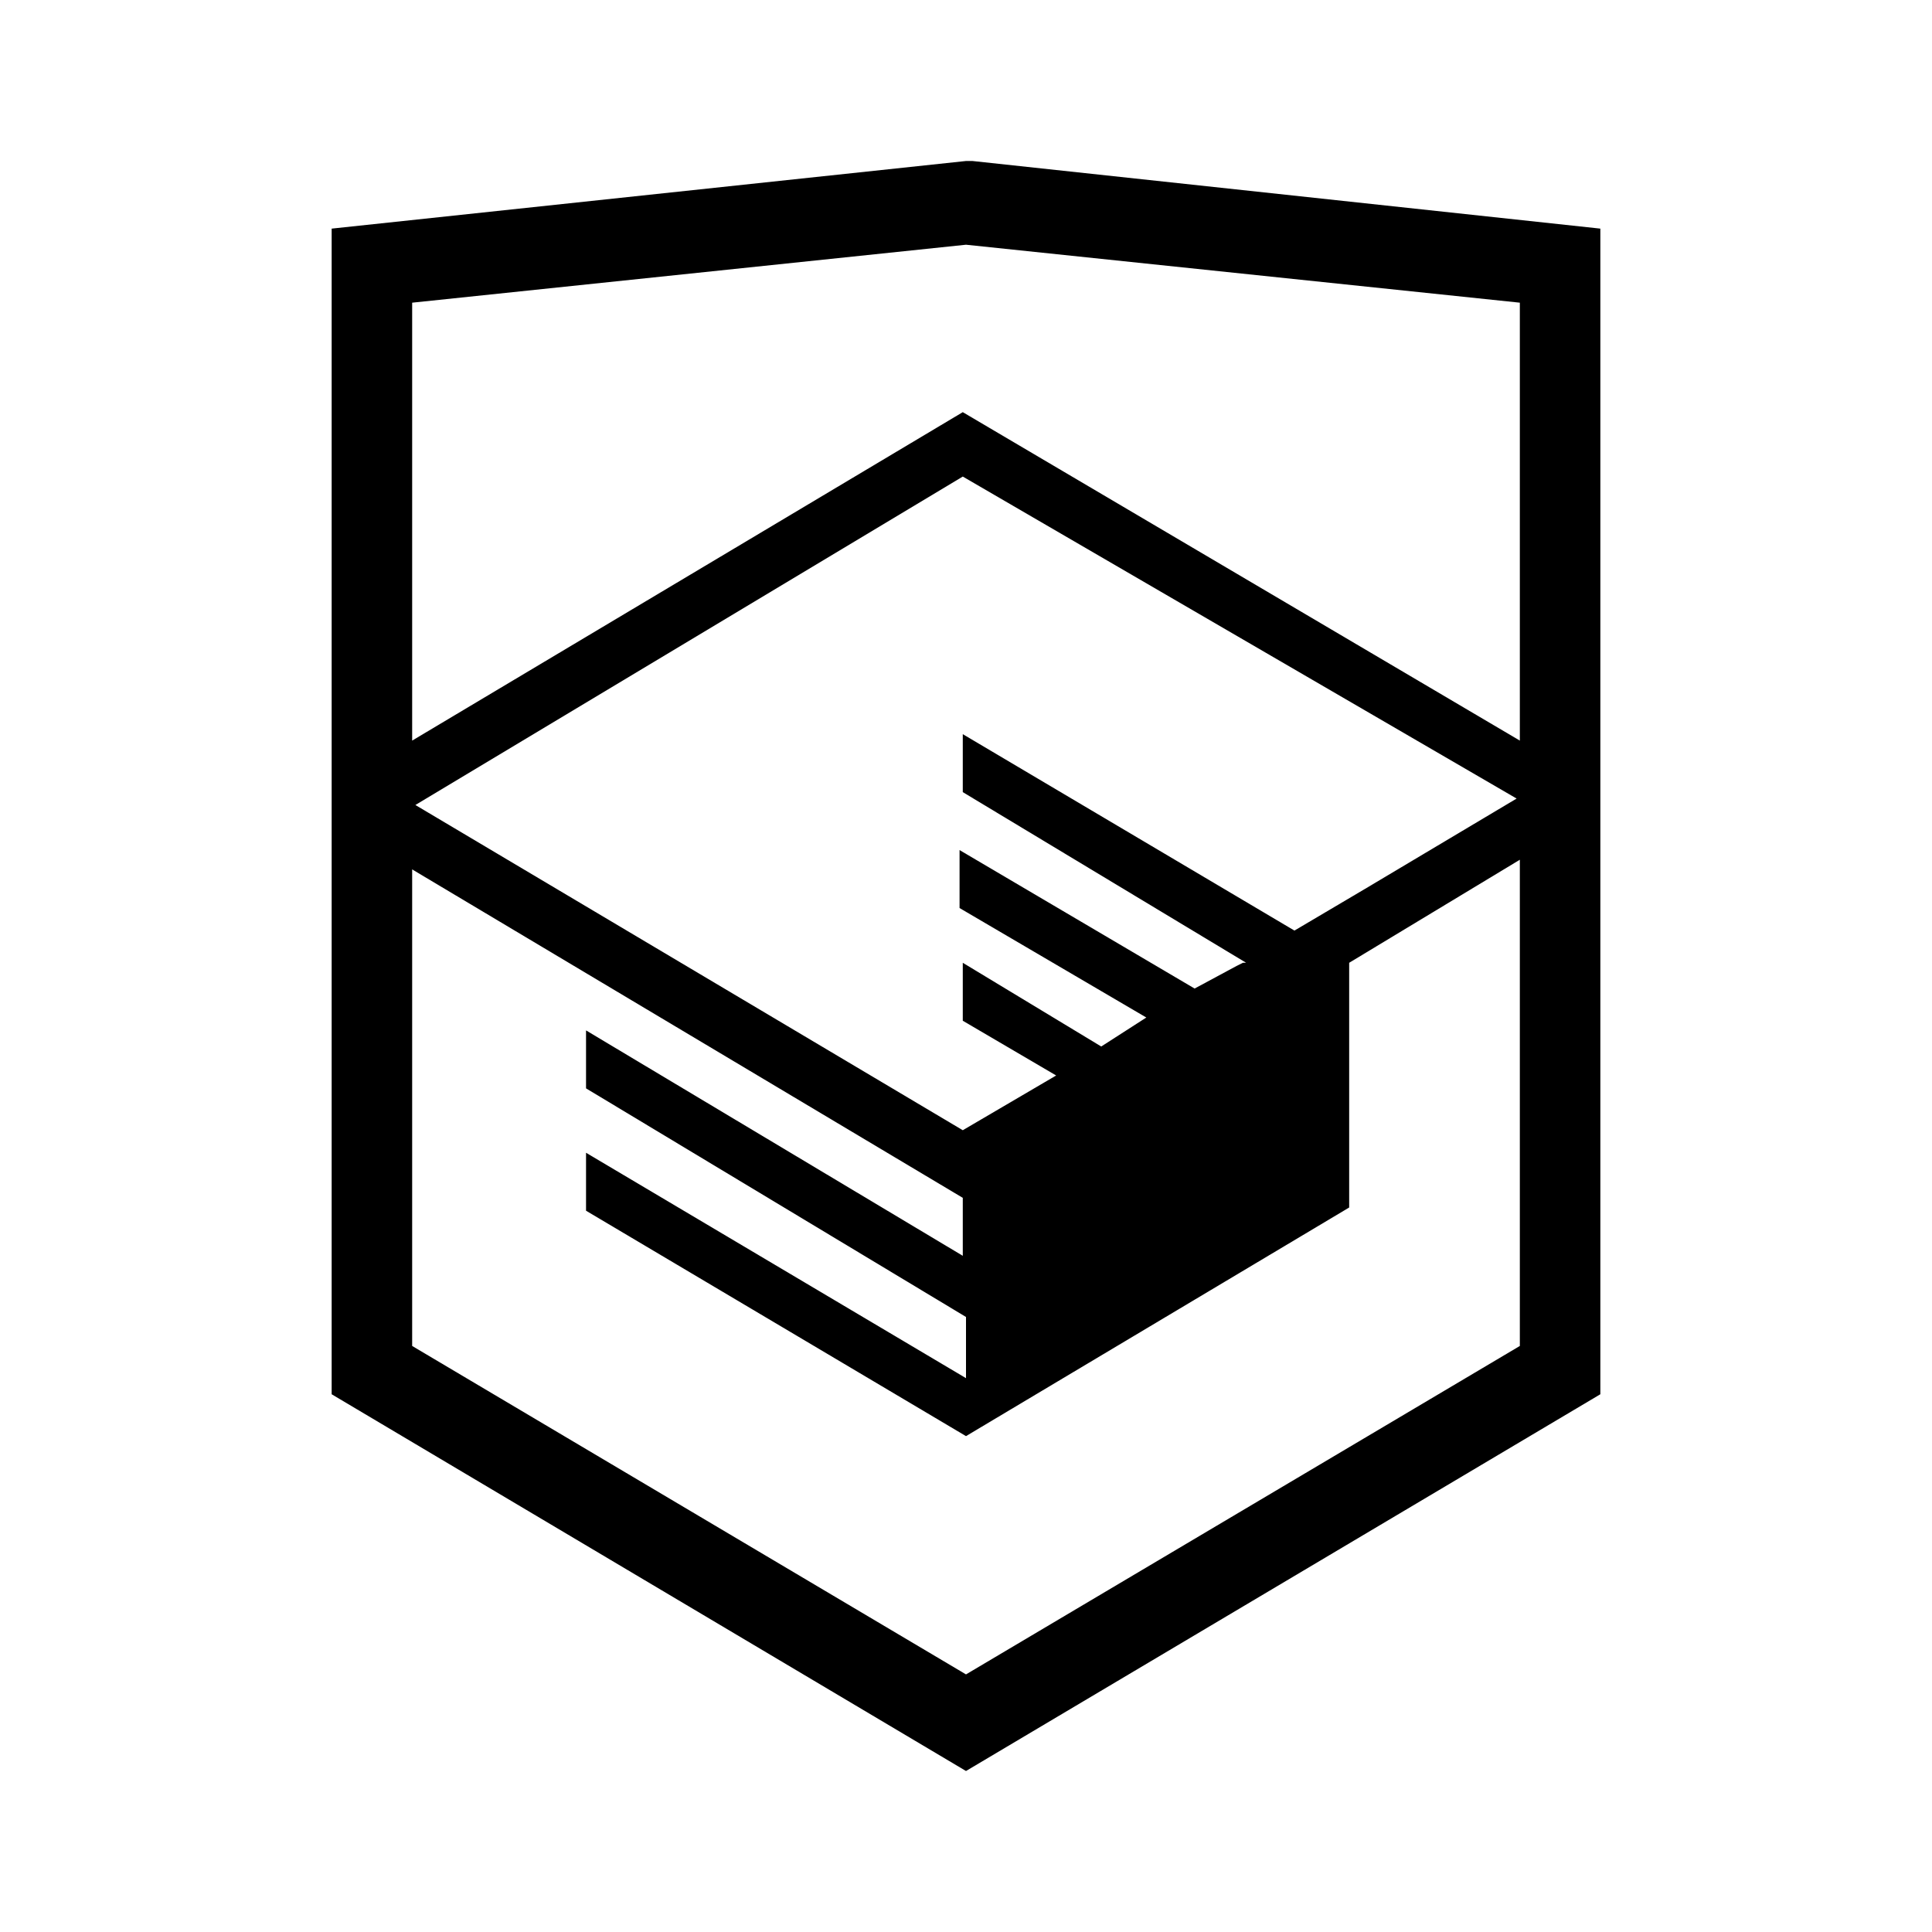
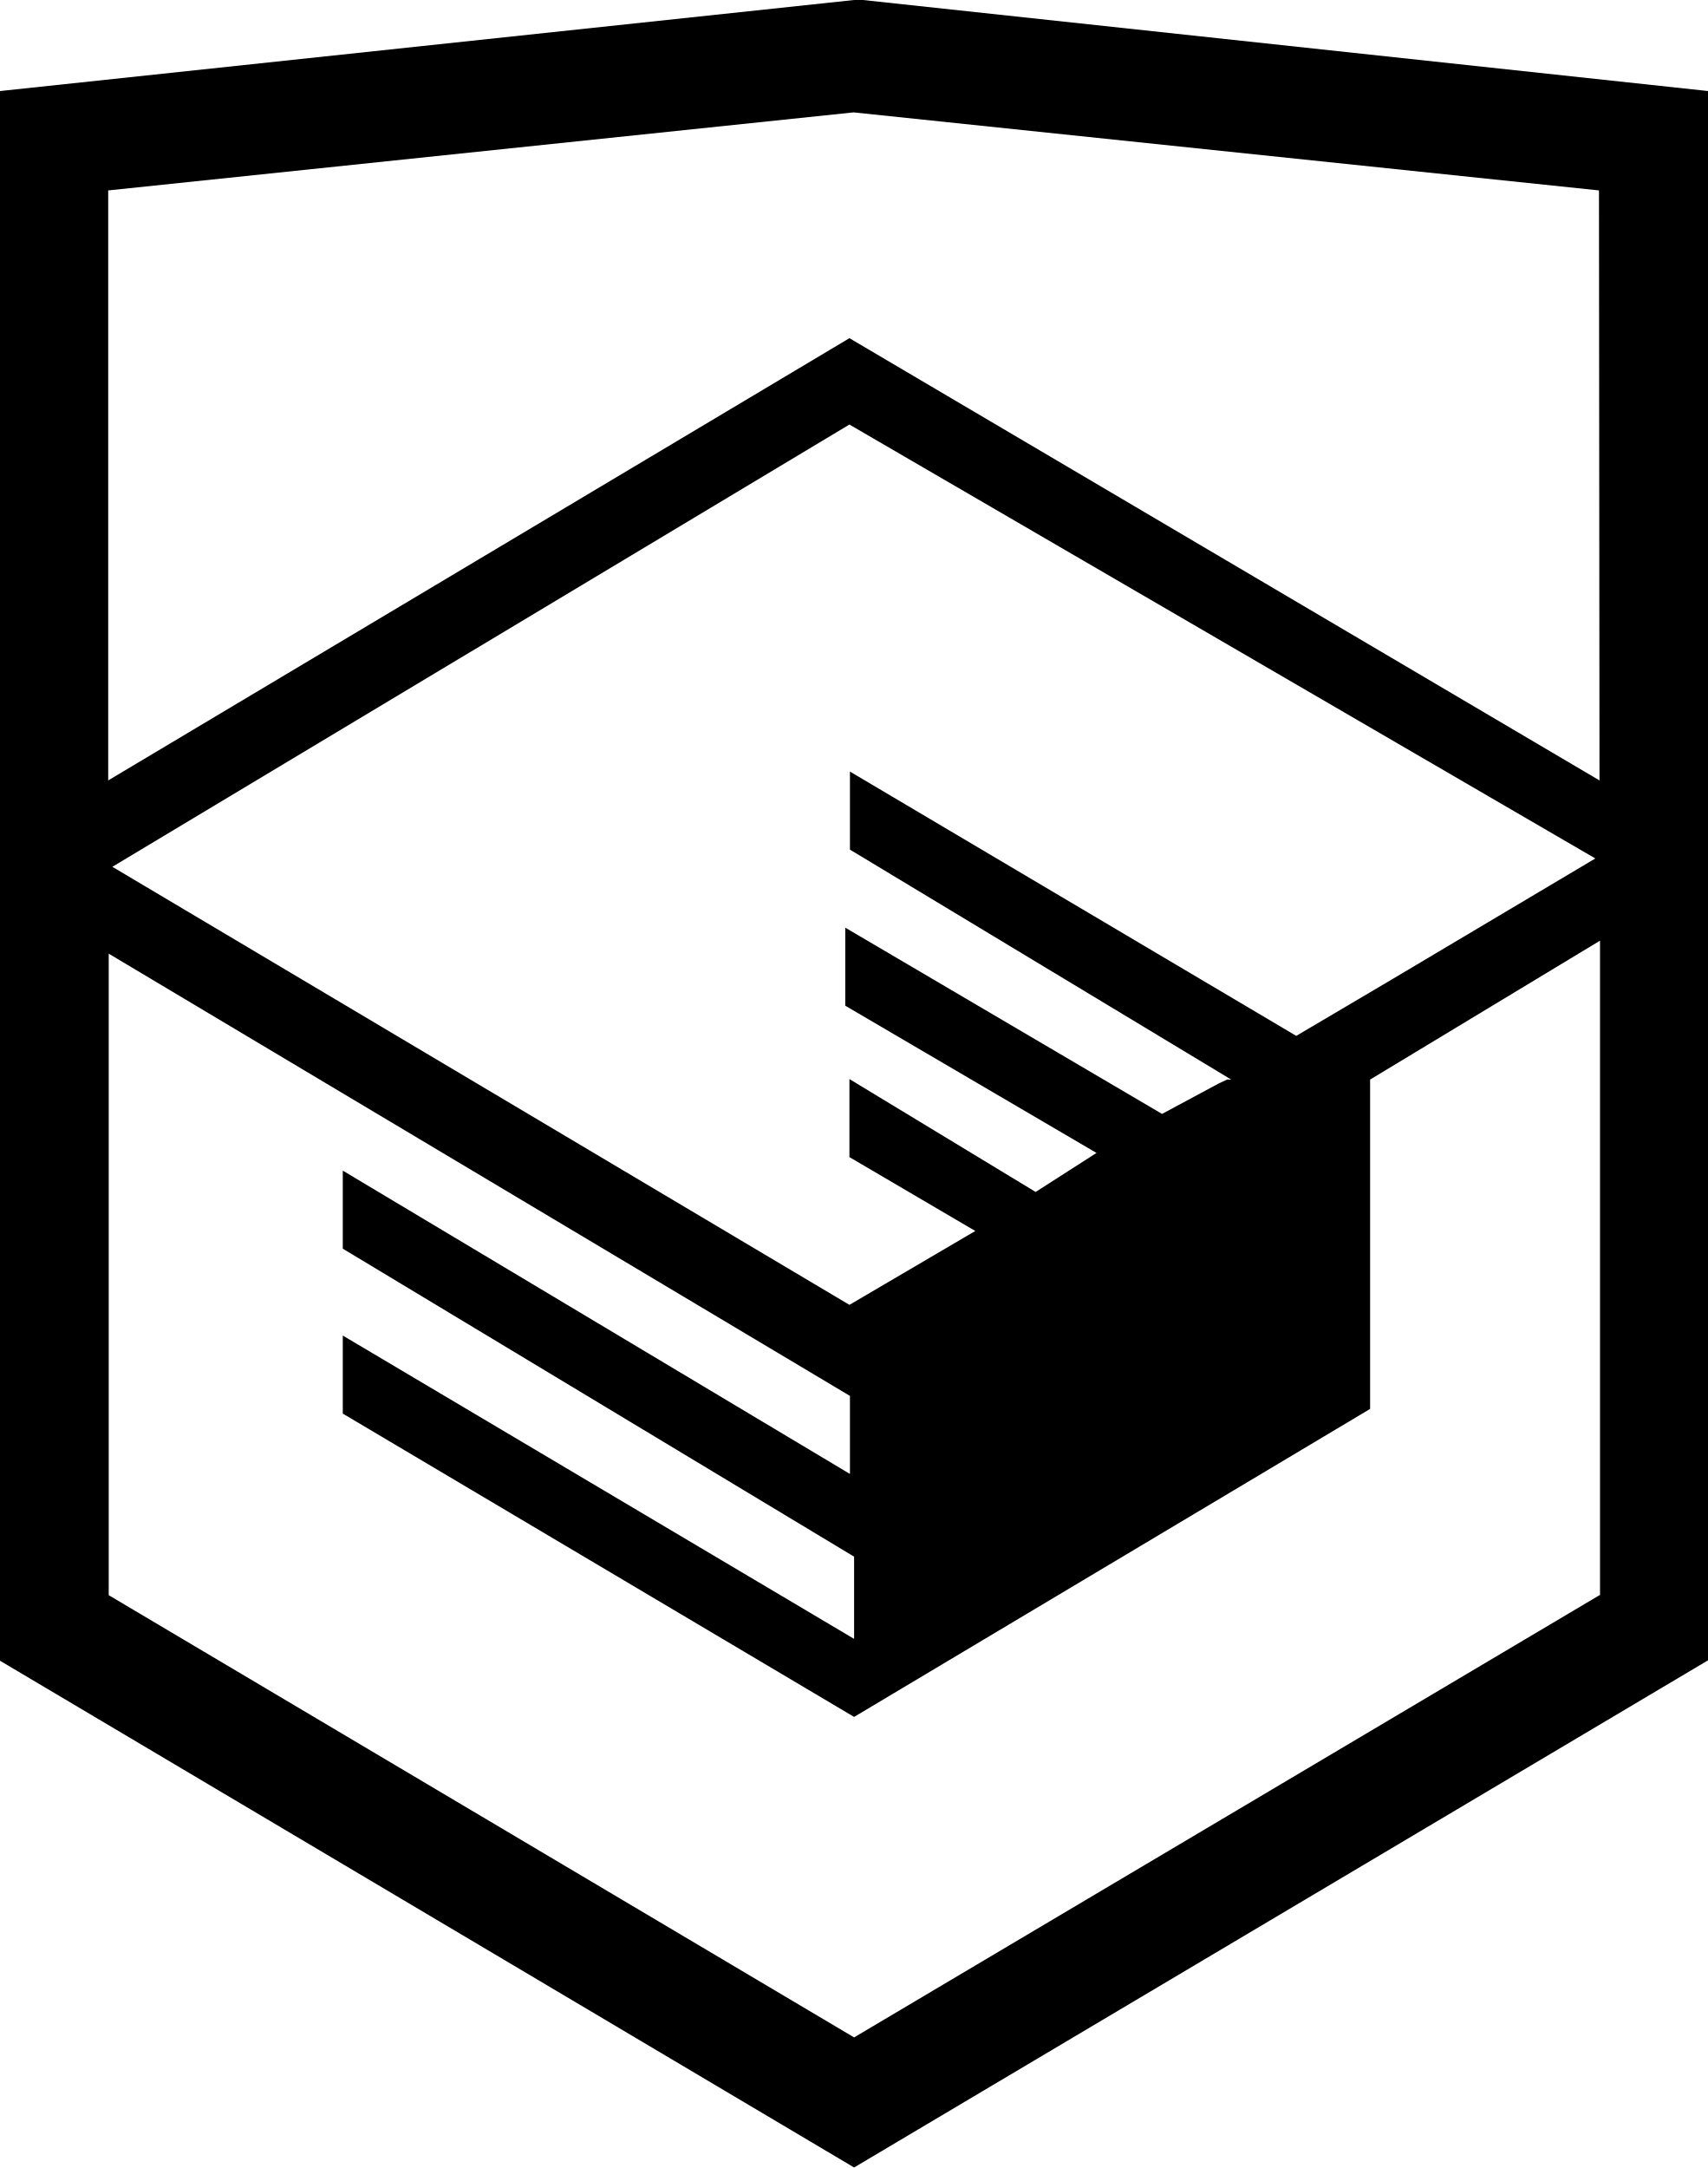
- <svg xmlns="http://www.w3.org/2000/svg" viewBox="0 0 60 60">
-   <path d="M30.2 5h-.2l-19.7 2.1v36.2l19.7 11.7 19.7-11.7v-36.2l-19.5-2.1zm17 36.8l-17.2 10.2-17.2-10.2v-14.8l17.1 10.2v1.8l-11.7-7v1.8l11.8 7.1v1.9l-11.8-7v1.8l11.8 7 11.9-7.1v-7.6l5.3-3.2v15.1zm-.1-17l-4.7 2.8-2.2 1.3-10.3-6.1v1.8l8.8 5.3h-.1l-.2.1-1.3.7-7.3-4.3v1.8l5.8 3.4-1.4.9-4.3-2.6v1.8l2.9 1.7-2.9 1.7-17-10.1 17-10.2 17.2 10zm.1-1.8l-17.3-10.2-17.1 10.2v-13.6l17.2-1.8 17.2 1.8v13.6z" />
+ <svg xmlns="http://www.w3.org/2000/svg" version="1.1" id="Слой_1" x="0px" y="0px" viewBox="85.8 41.7 328.3 416.7" enable-background="new 85.8 41.7 328.3 416.7" xml:space="preserve">
+   <path d="M251.7,41.7H250L85.8,59.2v301.7L250,458.3l164.2-97.5V59.2L251.7,41.7L251.7,41.7z M393.3,348.3l-143.3,85l-143.3-85V225  l142.5,85v15l-97.5-58.3v15l98.3,59.2v15.8l-98.3-58.3v15l98.3,58.3l99.2-59.2v-63.3l44.2-26.7V348.3z M392.5,206.7L353.3,230  L335,240.8L249.2,190v15l73.3,44.2h-0.8L320,250l-10.8,5.8L248.3,220v15l48.3,28.3l-11.7,7.5l-35.8-21.7v15l24.2,14.2l-24.2,14.2  l-141.7-84.2l141.7-85L392.5,206.7L392.5,206.7z M393.3,191.7l-144.2-85l-142.5,85V78.3l143.3-15l143.3,15L393.3,191.7L393.3,191.7z  " />
</svg>
